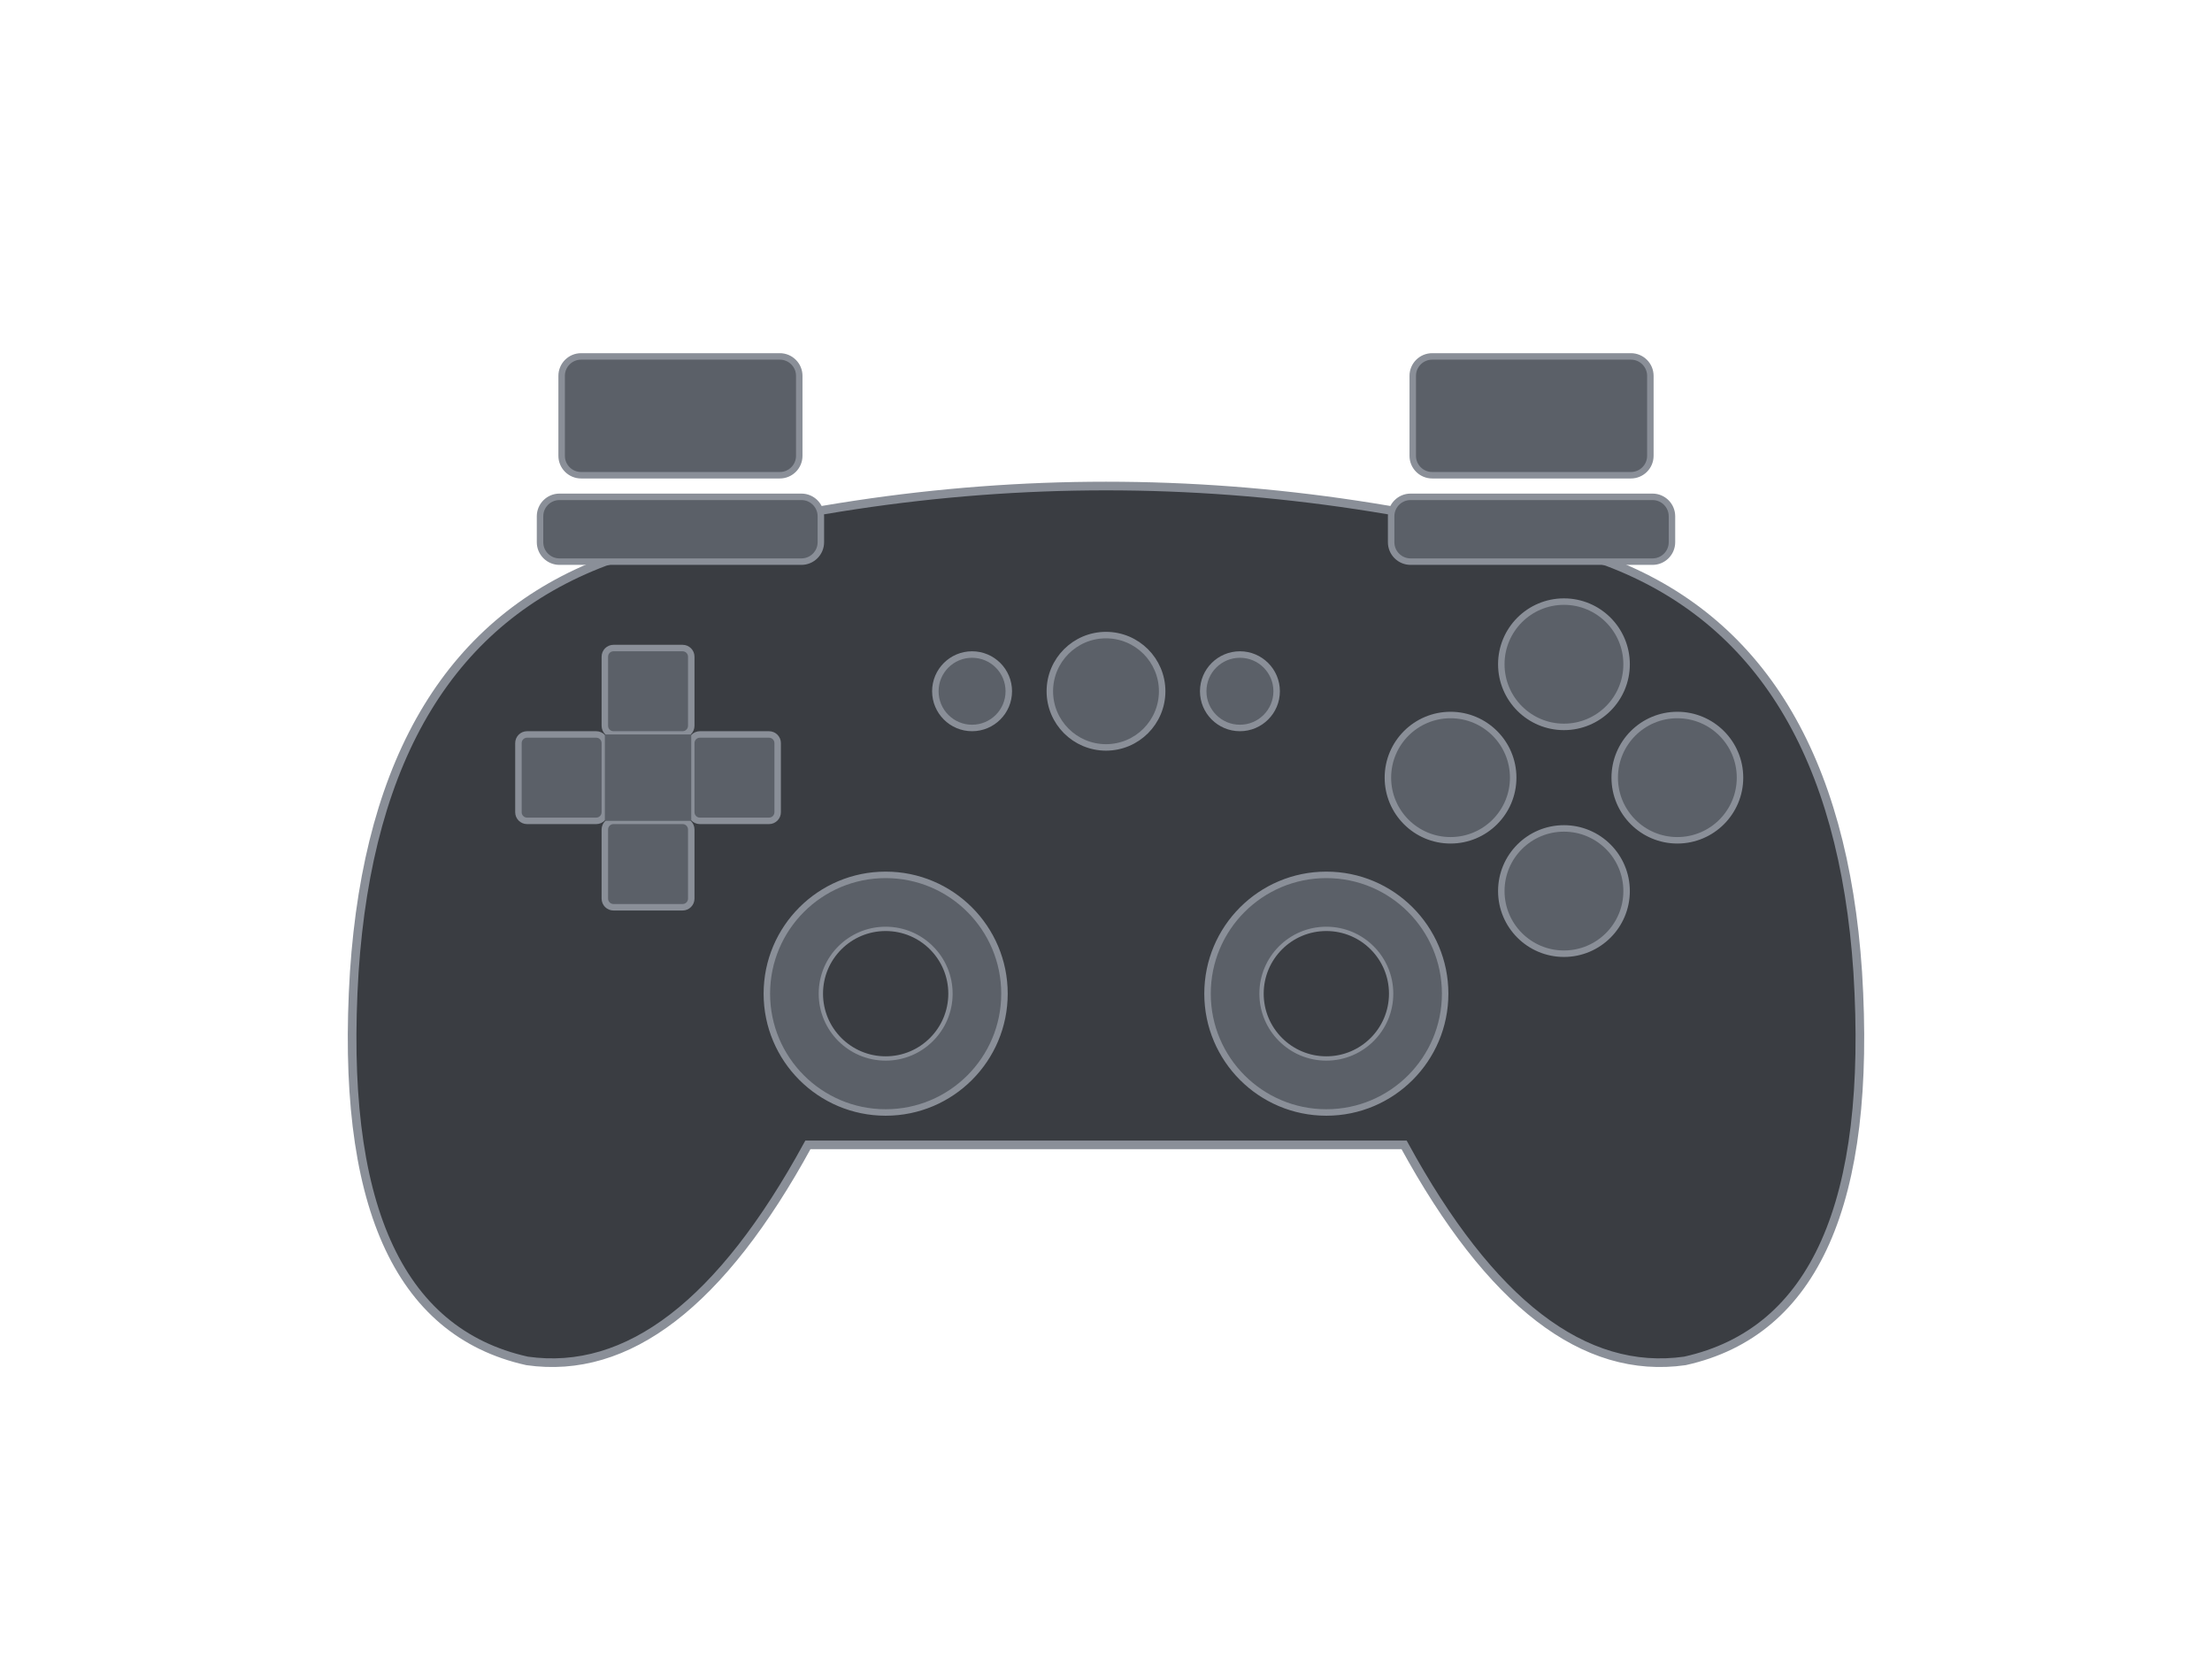
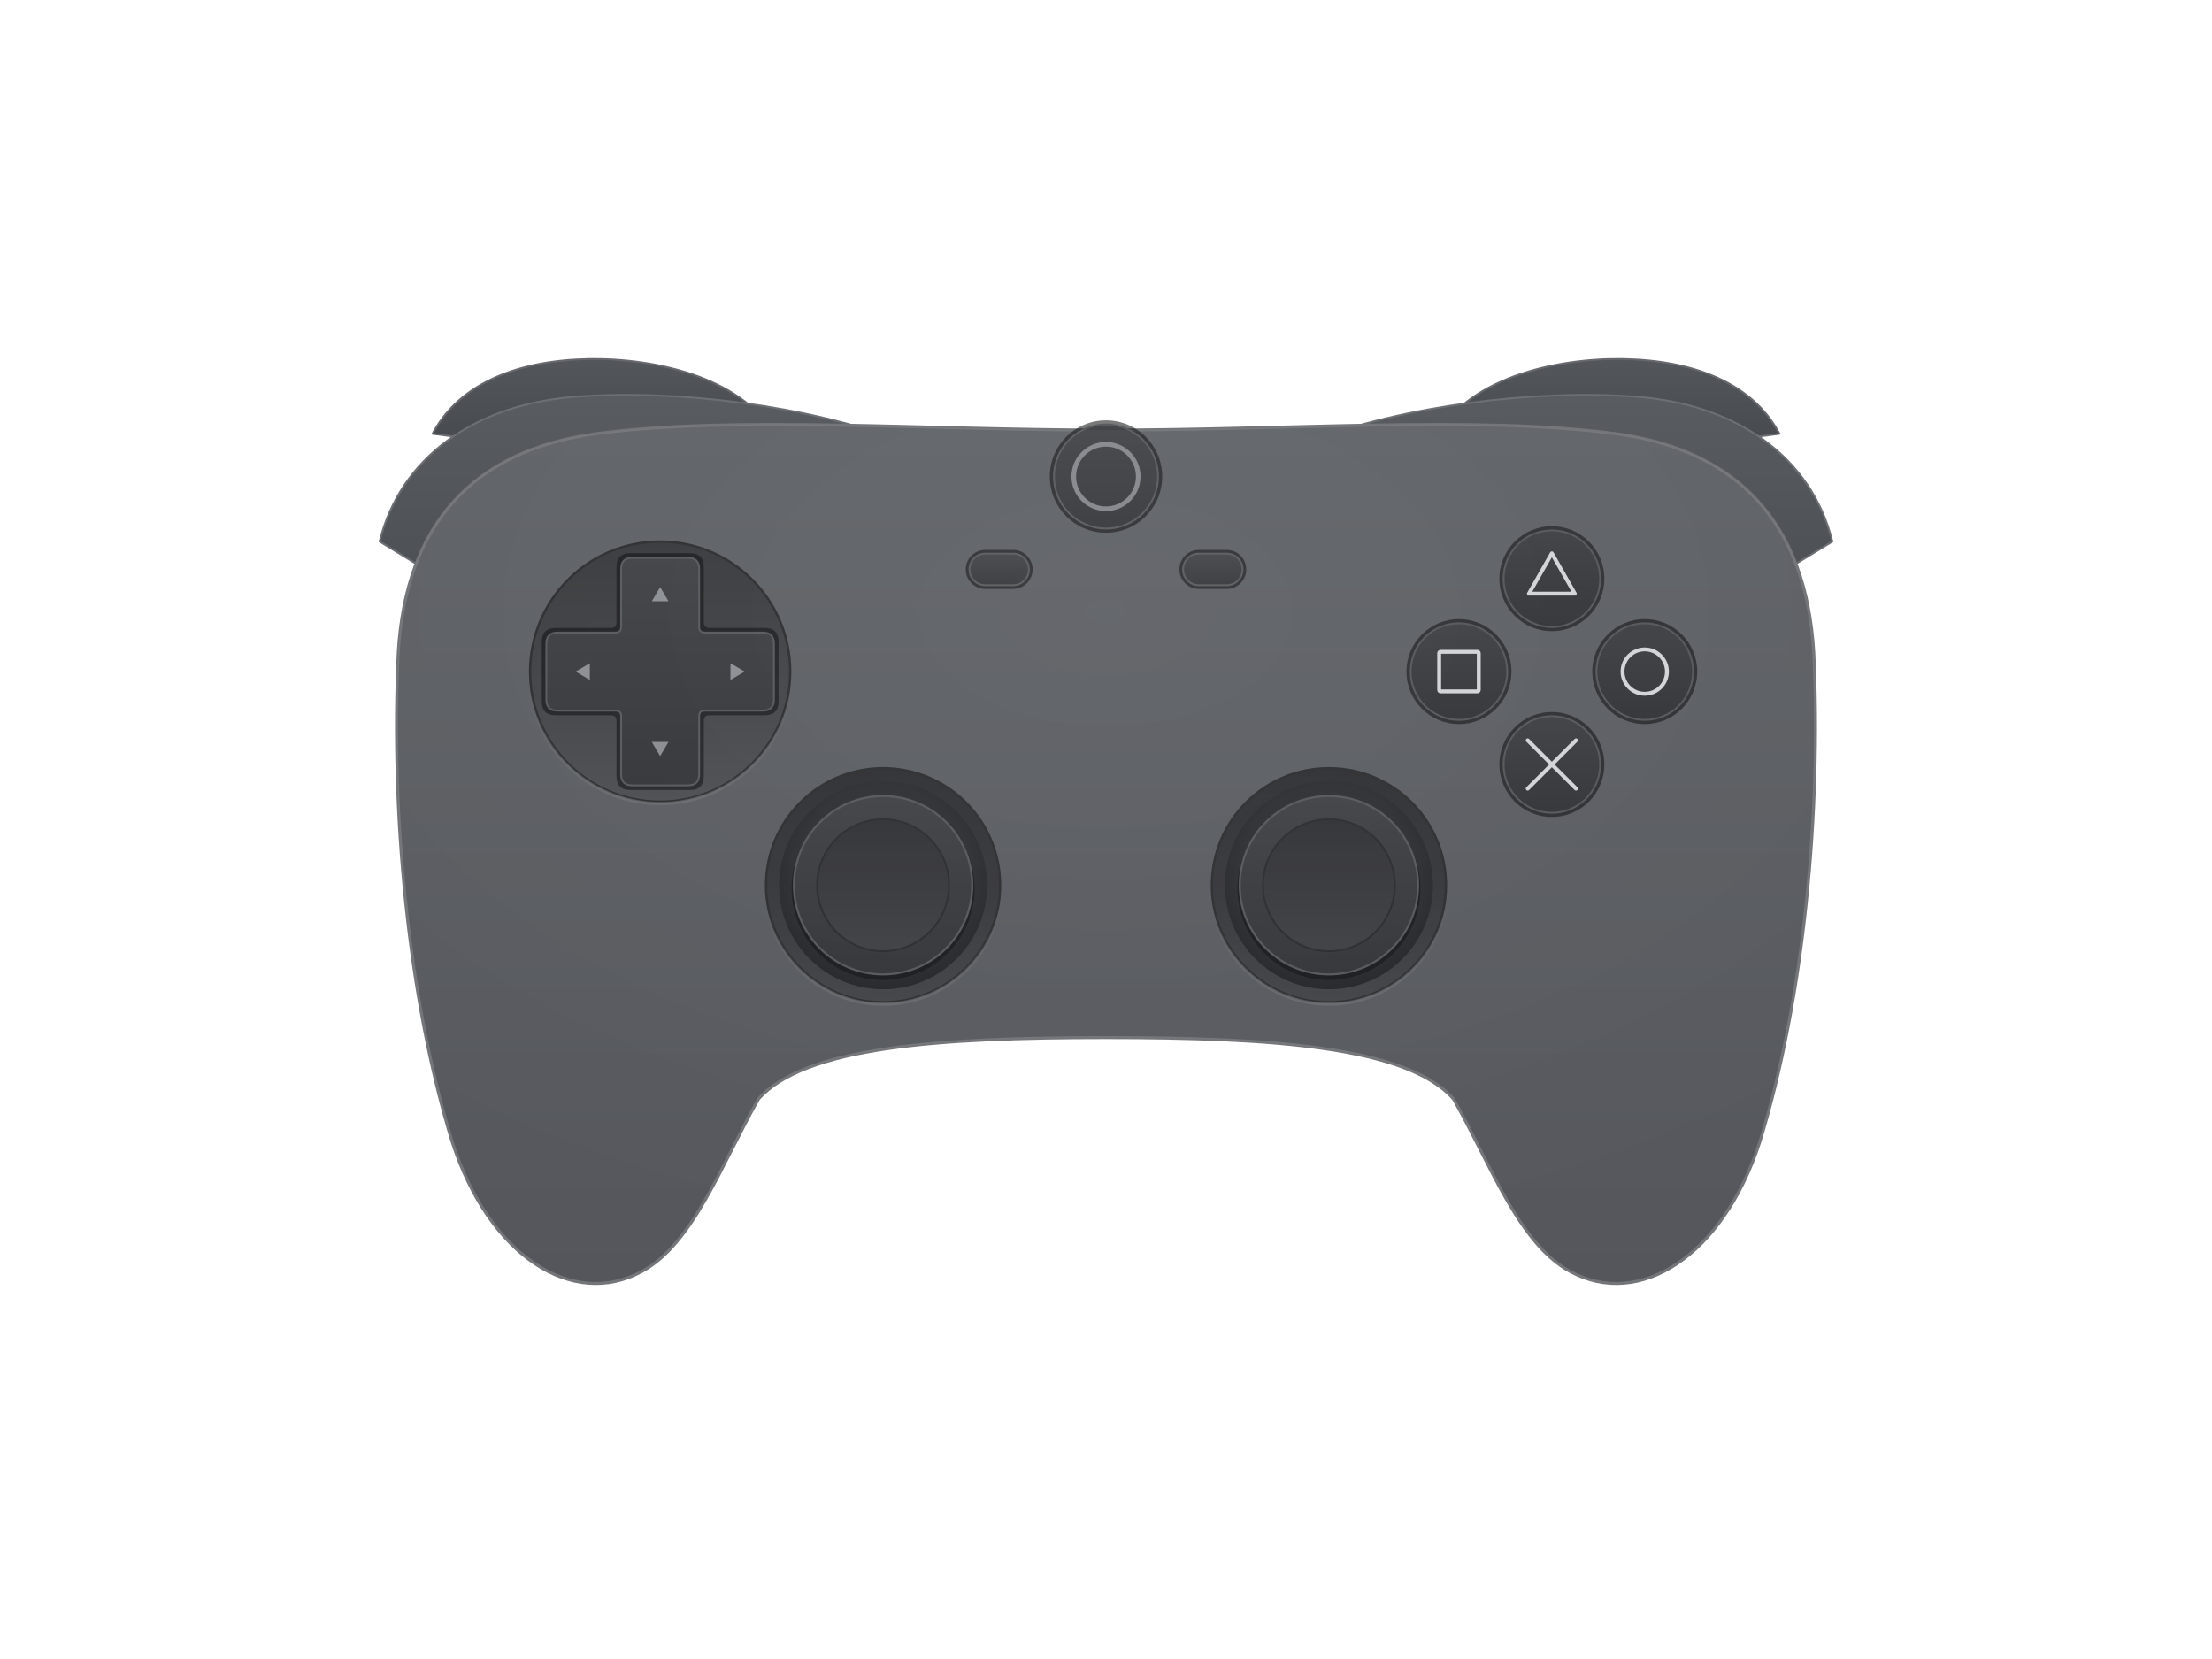
- <svg xmlns="http://www.w3.org/2000/svg" width="2048" height="1536" viewBox="0 0 2048 1536">
-   <path d="M560 520 Q1024 380 1488 520 Q1700 600 1720 900 Q1740 1220 1560 1260 Q1420 1280 1300 1060 L748 1060 Q628 1280 488 1260 Q308 1220 328 900 Q348 600 560 520 Z" fill="#3a3d42" stroke="#8a8f98" stroke-width="8" />
-   <rect x="520" y="330" width="220" height="110" rx="18" fill="#5b6068" stroke="#8a8f98" stroke-width="6" />
-   <rect x="1308" y="330" width="220" height="110" rx="18" fill="#5b6068" stroke="#8a8f98" stroke-width="6" />
-   <rect x="500" y="460" width="260" height="60" rx="18" fill="#5b6068" stroke="#8a8f98" stroke-width="6" />
-   <rect x="1288" y="460" width="260" height="60" rx="18" fill="#5b6068" stroke="#8a8f98" stroke-width="6" />
-   <circle cx="820" cy="920" r="110" fill="#5b6068" stroke="#8a8f98" stroke-width="6" />
-   <circle cx="820" cy="920" r="60" fill="#3a3d42" stroke="#8a8f98" stroke-width="4" />
-   <circle cx="1228" cy="920" r="110" fill="#5b6068" stroke="#8a8f98" stroke-width="6" />
-   <circle cx="1228" cy="920" r="60" fill="#3a3d42" stroke="#8a8f98" stroke-width="4" />
-   <rect x="560" y="600" width="80" height="80" rx="8" fill="#5b6068" stroke="#8a8f98" stroke-width="6" />
-   <rect x="560" y="760" width="80" height="80" rx="8" fill="#5b6068" stroke="#8a8f98" stroke-width="6" />
-   <rect x="480" y="680" width="80" height="80" rx="8" fill="#5b6068" stroke="#8a8f98" stroke-width="6" />
-   <rect x="640" y="680" width="80" height="80" rx="8" fill="#5b6068" stroke="#8a8f98" stroke-width="6" />
-   <rect x="560" y="680" width="80" height="80" fill="#5b6068" />
-   <circle cx="1448" cy="615" r="58" fill="#5b6068" stroke="#8a8f98" stroke-width="6" />
-   <circle cx="1448" cy="825" r="58" fill="#5b6068" stroke="#8a8f98" stroke-width="6" />
-   <circle cx="1343" cy="720" r="58" fill="#5b6068" stroke="#8a8f98" stroke-width="6" />
-   <circle cx="1553" cy="720" r="58" fill="#5b6068" stroke="#8a8f98" stroke-width="6" />
-   <circle cx="900" cy="640" r="34" fill="#5b6068" stroke="#8a8f98" stroke-width="6" />
-   <circle cx="1024" cy="640" r="52" fill="#5b6068" stroke="#8a8f98" stroke-width="6" />
-   <circle cx="1148" cy="640" r="34" fill="#5b6068" stroke="#8a8f98" stroke-width="6" />
+ <svg xmlns="http://www.w3.org/2000/svg" version="1.2" baseProfile="tiny" width="2048" height="1536" viewBox="0 0 2048 1536">
+   <defs>
+     <linearGradient id="g0" x1="0" y1="0" x2="0" y2="1">
+       <stop offset="0" stop-color="#53565b" />
+       <stop offset="1" stop-color="#46494e" />
+     </linearGradient>
+     <linearGradient id="g1" x1="0" y1="0" x2="0" y2="1">
+       <stop offset="0" stop-color="#595c60" />
+       <stop offset="1" stop-color="#4c4f54" />
+     </linearGradient>
+     <linearGradient id="g2" x1="0" y1="0" x2="0" y2="1">
+       <stop offset="0" stop-color="#606368" />
+       <stop offset="1" stop-color="#54565b" />
+     </linearGradient>
+     <radialGradient id="g3" cx="0.5" cy="0.22" r="0.75">
+       <stop offset="0" stop-color="#ffffff" stop-opacity="0.05" />
+       <stop offset="1" stop-color="#ffffff" stop-opacity="0" />
+     </radialGradient>
+     <linearGradient id="g4" x1="0" y1="0" x2="0" y2="1">
+       <stop offset="0" stop-color="#2f3033" />
+       <stop offset="0.55" stop-color="#37383c" />
+       <stop offset="1" stop-color="#434448" />
+     </linearGradient>
+     <linearGradient id="g5" x1="0" y1="0" x2="0" y2="1">
+       <stop offset="0" stop-color="#737579" stop-opacity="0" />
+       <stop offset="0.6" stop-color="#737579" stop-opacity="0" />
+       <stop offset="1" stop-color="#737579" stop-opacity="0.55" />
+     </linearGradient>
+     <radialGradient id="g6" cx="0.5" cy="0.45" r="0.55">
+       <stop offset="0" stop-color="#3e4044" />
+       <stop offset="0.75" stop-color="#2e3034" />
+       <stop offset="1" stop-color="#26272a" />
+     </radialGradient>
+     <linearGradient id="g7" x1="0" y1="0" x2="0" y2="1">
+       <stop offset="0" stop-color="#404246" />
+       <stop offset="1" stop-color="#333539" />
+     </linearGradient>
+     <linearGradient id="g8" x1="0" y1="0" x2="0" y2="1">
+       <stop offset="0" stop-color="#313236" />
+       <stop offset="1" stop-color="#3e4044" />
+     </linearGradient>
+     <linearGradient id="g9" x1="0" y1="0" x2="0" y2="1">
+       <stop offset="0" stop-color="#383a3d" />
+       <stop offset="0.55" stop-color="#424448" />
+       <stop offset="1" stop-color="#4d4f53" />
+     </linearGradient>
+     <linearGradient id="g10" x1="0" y1="0" x2="0" y2="1">
+       <stop offset="0" stop-color="#414347" />
+       <stop offset="1" stop-color="#34363a" />
+     </linearGradient>
+     <linearGradient id="g11" x1="0" y1="0" x2="0" y2="1">
+       <stop offset="0" stop-color="#3f4145" />
+       <stop offset="1" stop-color="#323438" />
+     </linearGradient>
+     <linearGradient id="g12" x1="0" y1="0" x2="0" y2="1">
+       <stop offset="0" stop-color="#44464a" />
+       <stop offset="1" stop-color="#37393d" />
+     </linearGradient>
+   </defs>
+   <g id="shoulders">
+     <g transform="translate(1024 750.8) scale(8.6)">
+       <g id="control-lt">
+         <path d="M-36,-41C-40,-47.2 -50,-49 -57,-48.6C-64.5,-48.2 -70,-45.4 -72.5,-40.6L-60,-39Z" fill="url(#g0)" stroke="#67696e" stroke-width="0.2" stroke-linejoin="round" />
+       </g>
+       <g id="control-lb">
+         <path d="M-22,-39.8C-32,-43.6 -46,-45.4 -57,-44.6C-68,-43.8 -76,-38 -78.2,-29L-70,-24L-24,-35Z" fill="url(#g1)" stroke="#6c6f73" stroke-width="0.2" stroke-linejoin="round" />
+       </g>
+       <g id="control-rt">
+         <path d="M36,-41C40,-47.2 50,-49 57,-48.6C64.5,-48.2 70,-45.4 72.5,-40.6L60,-39Z" fill="url(#g0)" stroke="#67696e" stroke-width="0.2" stroke-linejoin="round" />
+       </g>
+       <g id="control-rb">
+         <path d="M22,-39.8C32,-43.6 46,-45.4 57,-44.6C68,-43.8 76,-38 78.2,-29L70,-24L24,-35Z" fill="url(#g1)" stroke="#6c6f73" stroke-width="0.2" stroke-linejoin="round" />
+       </g>
+     </g>
+   </g>
+   <g id="case">
+     <g transform="translate(1024 750.8) scale(8.6)">
+       <path d="M0,-41C20,-41 40,-42.6 55,-40.6C68,-38.8 75.4,-31 76.2,-17C77,0 75.2,20 70.4,35.6C66.4,48 57.4,53.6 50,49.6C44.4,46.6 41.4,38 37.4,31C32.4,25.4 18,24.4 0,24.4C-18,24.4 -32.4,25.4 -37.4,31C-41.4,38 -44.4,46.6 -50,49.6C-57.4,53.6 -66.4,48 -70.4,35.6C-75.2,20 -77,0 -76.2,-17C-75.4,-31 -68,-38.8 -55,-40.6C-40,-42.6 -20,-41 0,-41Z" fill="url(#g2)" stroke="#737579" stroke-width="0.32" stroke-linejoin="round" />
+       <path d="M-36.6,8A12.6,12.6 0 1 0 -11.4,8A12.6,12.6 0 1 0 -36.6,8Z" fill="url(#g4)" stroke="#2c2e30" stroke-width="0.25" />
+       <path d="M-36.8,8A12.8,12.8 0 1 0 -11.2,8A12.8,12.8 0 1 0 -36.8,8Z" fill="none" stroke="url(#g5)" stroke-width="0.35" />
+       <path d="M11.4,8A12.6,12.6 0 1 0 36.6,8A12.6,12.6 0 1 0 11.4,8Z" fill="url(#g4)" stroke="#2c2e30" stroke-width="0.25" />
+       <path d="M11.2,8A12.8,12.8 0 1 0 36.8,8A12.8,12.8 0 1 0 11.2,8Z" fill="none" stroke="url(#g5)" stroke-width="0.35" />
+       <path d="M-62,-15A14,14 0 1 0 -34,-15A14,14 0 1 0 -62,-15Z" fill="url(#g9)" stroke="#2c2e30" stroke-width="0.25" />
+       <path d="M-62.2,-15A14.2,14.2 0 1 0 -33.8,-15A14.2,14.2 0 1 0 -62.2,-15Z" fill="none" stroke="url(#g5)" stroke-width="0.35" />
+     </g>
+   </g>
+   <g id="controls">
+     <g transform="translate(1024 750.8) scale(8.6)">
+       <g id="control-lstick.x">
+         <path d="M-35.2,8A11.2,11.2 0 1 0 -12.8,8A11.2,11.2 0 1 0 -35.2,8Z" fill="url(#g6)" />
+         <path d="M-33.85,8.35A9.85,9.85 0 1 0 -14.15,8.35A9.85,9.85 0 1 0 -33.85,8.35Z" fill="#0b0c0e" fill-opacity="0.45" />
+         <path d="M-33.6,8A9.6,9.6 0 1 0 -14.4,8A9.6,9.6 0 1 0 -33.6,8Z" fill="url(#g7)" stroke="#56585b" stroke-width="0.22" />
+         <path d="M-31.1,8A7.1,7.1 0 1 0 -16.9,8A7.1,7.1 0 1 0 -31.1,8Z" fill="url(#g8)" />
+         <path d="M-31.1,8A7.1,7.1 0 1 0 -16.9,8A7.1,7.1 0 1 0 -31.1,8Z" fill="none" stroke="#2a2c2f" stroke-width="0.2" />
+       </g>
+       <g id="control-rstick.x">
+         <path d="M12.8,8A11.2,11.2 0 1 0 35.2,8A11.2,11.2 0 1 0 12.8,8Z" fill="url(#g6)" />
+         <path d="M14.15,8.35A9.85,9.85 0 1 0 33.85,8.35A9.85,9.85 0 1 0 14.15,8.35Z" fill="#0b0c0e" fill-opacity="0.45" />
+         <path d="M14.4,8A9.6,9.6 0 1 0 33.6,8A9.6,9.6 0 1 0 14.4,8Z" fill="url(#g7)" stroke="#56585b" stroke-width="0.22" />
+         <path d="M16.9,8A7.1,7.1 0 1 0 31.1,8A7.1,7.1 0 1 0 16.9,8Z" fill="url(#g8)" />
+         <path d="M16.9,8A7.1,7.1 0 1 0 31.1,8A7.1,7.1 0 1 0 16.9,8Z" fill="none" stroke="#2a2c2f" stroke-width="0.2" />
+       </g>
+       <g id="control-dpad">
+         <path d="M-52.7,-26.25Q-52.7,-27.75 -51.2,-27.75L-44.8,-27.75Q-43.3,-27.75 -43.3,-26.25L-43.3,-20.3Q-43.3,-19.7 -42.7,-19.7L-36.75,-19.7Q-35.25,-19.7 -35.25,-18.2L-35.25,-11.8Q-35.25,-10.3 -36.75,-10.3L-42.7,-10.3Q-43.3,-10.3 -43.3,-9.7L-43.3,-3.75Q-43.3,-2.25 -44.8,-2.25L-51.2,-2.25Q-52.7,-2.25 -52.7,-3.75L-52.7,-9.7Q-52.7,-10.3 -53.3,-10.3L-59.25,-10.3Q-60.75,-10.3 -60.75,-11.8L-60.75,-18.2Q-60.75,-19.7 -59.25,-19.7L-53.3,-19.7Q-52.7,-19.7 -52.7,-20.3Z" fill="#0b0c0e" fill-opacity="0.55" />
+         <path d="M-52.2,-26.05Q-52.2,-27.25 -51,-27.25L-45,-27.25Q-43.8,-27.25 -43.8,-26.05L-43.8,-19.8Q-43.8,-19.2 -43.2,-19.2L-36.95,-19.2Q-35.75,-19.2 -35.75,-18L-35.75,-12Q-35.75,-10.8 -36.95,-10.8L-43.2,-10.8Q-43.8,-10.8 -43.8,-10.2L-43.8,-3.95Q-43.8,-2.75 -45,-2.75L-51,-2.75Q-52.2,-2.75 -52.2,-3.95L-52.2,-10.2Q-52.2,-10.8 -52.8,-10.8L-59.05,-10.8Q-60.25,-10.8 -60.25,-12L-60.25,-18Q-60.25,-19.2 -59.05,-19.2L-52.8,-19.2Q-52.2,-19.2 -52.2,-19.8Z" fill="url(#g10)" stroke="#57595c" stroke-width="0.2" stroke-linejoin="round" />
+       </g>
+       <g id="control-north">
+         <path d="M42.35,-25A5.65,5.65 0 1 0 53.65,-25A5.65,5.65 0 1 0 42.35,-25Z" fill="#0b0c0e" fill-opacity="0.55" />
+         <path d="M42.8,-25A5.2,5.2 0 1 0 53.2,-25A5.2,5.2 0 1 0 42.8,-25Z" fill="url(#g11)" stroke="#55575a" stroke-width="0.2" />
+       </g>
+       <g id="control-west">
+         <path d="M32.35,-15A5.65,5.65 0 1 0 43.65,-15A5.65,5.65 0 1 0 32.35,-15Z" fill="#0b0c0e" fill-opacity="0.55" />
+         <path d="M32.8,-15A5.2,5.2 0 1 0 43.2,-15A5.2,5.2 0 1 0 32.8,-15Z" fill="url(#g11)" stroke="#55575a" stroke-width="0.2" />
+       </g>
+       <g id="control-east">
+         <path d="M52.35,-15A5.65,5.65 0 1 0 63.65,-15A5.65,5.65 0 1 0 52.35,-15Z" fill="#0b0c0e" fill-opacity="0.55" />
+         <path d="M52.8,-15A5.2,5.2 0 1 0 63.2,-15A5.2,5.2 0 1 0 52.8,-15Z" fill="url(#g11)" stroke="#55575a" stroke-width="0.2" />
+       </g>
+       <g id="control-south">
+         <path d="M42.35,-5A5.65,5.65 0 1 0 53.65,-5A5.65,5.65 0 1 0 42.35,-5Z" fill="#0b0c0e" fill-opacity="0.55" />
+         <path d="M42.8,-5A5.2,5.2 0 1 0 53.2,-5A5.2,5.2 0 1 0 42.8,-5Z" fill="url(#g11)" stroke="#55575a" stroke-width="0.2" />
+       </g>
+       <g id="control-view">
+         <path d="M-13,-28.1H-10A2.1,2.1 0 0 1 -7.9,-26V-26A2.1,2.1 0 0 1 -10,-23.9H-13A2.1,2.1 0 0 1 -15.1,-26V-26A2.1,2.1 0 0 1 -13,-28.1Z" fill="#0b0c0e" fill-opacity="0.55" />
+         <path d="M-13,-27.7H-10A1.7,1.7 0 0 1 -8.3,-26V-26A1.7,1.7 0 0 1 -10,-24.3H-13A1.7,1.7 0 0 1 -14.7,-26V-26A1.7,1.7 0 0 1 -13,-27.7Z" fill="url(#g12)" stroke="#5a5b5f" stroke-width="0.2" stroke-linejoin="round" />
+       </g>
+       <g id="control-menu">
+         <path d="M10,-28.1H13A2.1,2.1 0 0 1 15.1,-26V-26A2.1,2.1 0 0 1 13,-23.9H10A2.1,2.1 0 0 1 7.9,-26V-26A2.1,2.1 0 0 1 10,-28.1Z" fill="#0b0c0e" fill-opacity="0.55" />
+         <path d="M10,-27.7H13A1.7,1.7 0 0 1 14.7,-26V-26A1.7,1.7 0 0 1 13,-24.3H10A1.7,1.7 0 0 1 8.3,-26V-26A1.7,1.7 0 0 1 10,-27.7Z" fill="url(#g12)" stroke="#5a5b5f" stroke-width="0.2" stroke-linejoin="round" />
+       </g>
+       <g id="control-guide">
+         <path d="M-6.05,-36A6.05,6.05 0 1 0 6.05,-36A6.05,6.05 0 1 0 -6.05,-36Z" fill="#0b0c0e" fill-opacity="0.55" />
+         <path d="M-5.6,-36A5.6,5.6 0 1 0 5.6,-36A5.6,5.6 0 1 0 -5.6,-36Z" fill="url(#g12)" stroke="#5a5b5f" stroke-width="0.2" />
+       </g>
+     </g>
+   </g>
+   <g id="highlights">
+     <g transform="translate(1024 750.8) scale(8.6)">
+       <path d="M0,-41C20,-41 40,-42.6 55,-40.6C68,-38.8 75.4,-31 76.2,-17C77,0 75.2,20 70.4,35.6C66.4,48 57.4,53.6 50,49.6C44.4,46.6 41.4,38 37.4,31C32.4,25.4 18,24.4 0,24.4C-18,24.4 -32.4,25.4 -37.4,31C-41.4,38 -44.4,46.6 -50,49.6C-57.4,53.6 -66.4,48 -70.4,35.6C-75.2,20 -77,0 -76.2,-17C-75.4,-31 -68,-38.8 -55,-40.6C-40,-42.6 -20,-41 0,-41Z" fill="url(#g3)" />
+     </g>
+   </g>
+   <g id="legends">
+     <g transform="translate(1024 750.8) scale(8.6)">
+       <g id="legend-dpad">
+         <path d="M-48,-24.1L-47.1,-22.57L-48.9,-22.57Z" fill="#c3c6cb" fill-opacity="0.6" />
+         <path d="M-48,-5.9L-48.9,-7.43L-47.1,-7.43Z" fill="#c3c6cb" fill-opacity="0.6" />
+         <path d="M-57.1,-15L-55.57,-15.9L-55.57,-14.1Z" fill="#c3c6cb" fill-opacity="0.6" />
+         <path d="M-38.9,-15L-40.43,-14.1L-40.43,-15.9Z" fill="#c3c6cb" fill-opacity="0.6" />
+       </g>
+       <g id="legend-north">
+         <path d="M48,-27.73L50.47,-23.39L45.53,-23.39Z" fill="none" stroke="#d3d5d9" stroke-width="0.42" stroke-linecap="round" stroke-linejoin="round" />
+       </g>
+       <g id="legend-west">
+         <path d="M36.02,-17.13H39.98A0.15,0.15 0 0 1 40.13,-16.98V-13.02A0.15,0.15 0 0 1 39.98,-12.87H36.02A0.15,0.15 0 0 1 35.87,-13.02V-16.98A0.15,0.15 0 0 1 36.02,-17.13Z" fill="none" stroke="#d3d5d9" stroke-width="0.42" stroke-linecap="round" stroke-linejoin="round" />
+       </g>
+       <g id="legend-east">
+         <path d="M55.61,-15A2.39,2.39 0 1 0 60.39,-15A2.39,2.39 0 1 0 55.61,-15Z" fill="none" stroke="#d3d5d9" stroke-width="0.42" stroke-linecap="round" stroke-linejoin="round" />
+       </g>
+       <g id="legend-south">
+         <path d="M45.4,-7.6L50.6,-2.4M50.6,-7.6L45.4,-2.4" fill="none" stroke="#d3d5d9" stroke-width="0.42" stroke-linecap="round" stroke-linejoin="round" />
+       </g>
+       <g id="legend-guide">
+         <path d="M-3.47,-36A3.47,3.47 0 1 0 3.47,-36A3.47,3.47 0 1 0 -3.47,-36Z" fill="none" stroke="#9a9da3" stroke-width="0.5" stroke-linecap="round" stroke-linejoin="round" stroke-opacity="0.8" />
+       </g>
+     </g>
+   </g>
</svg>
